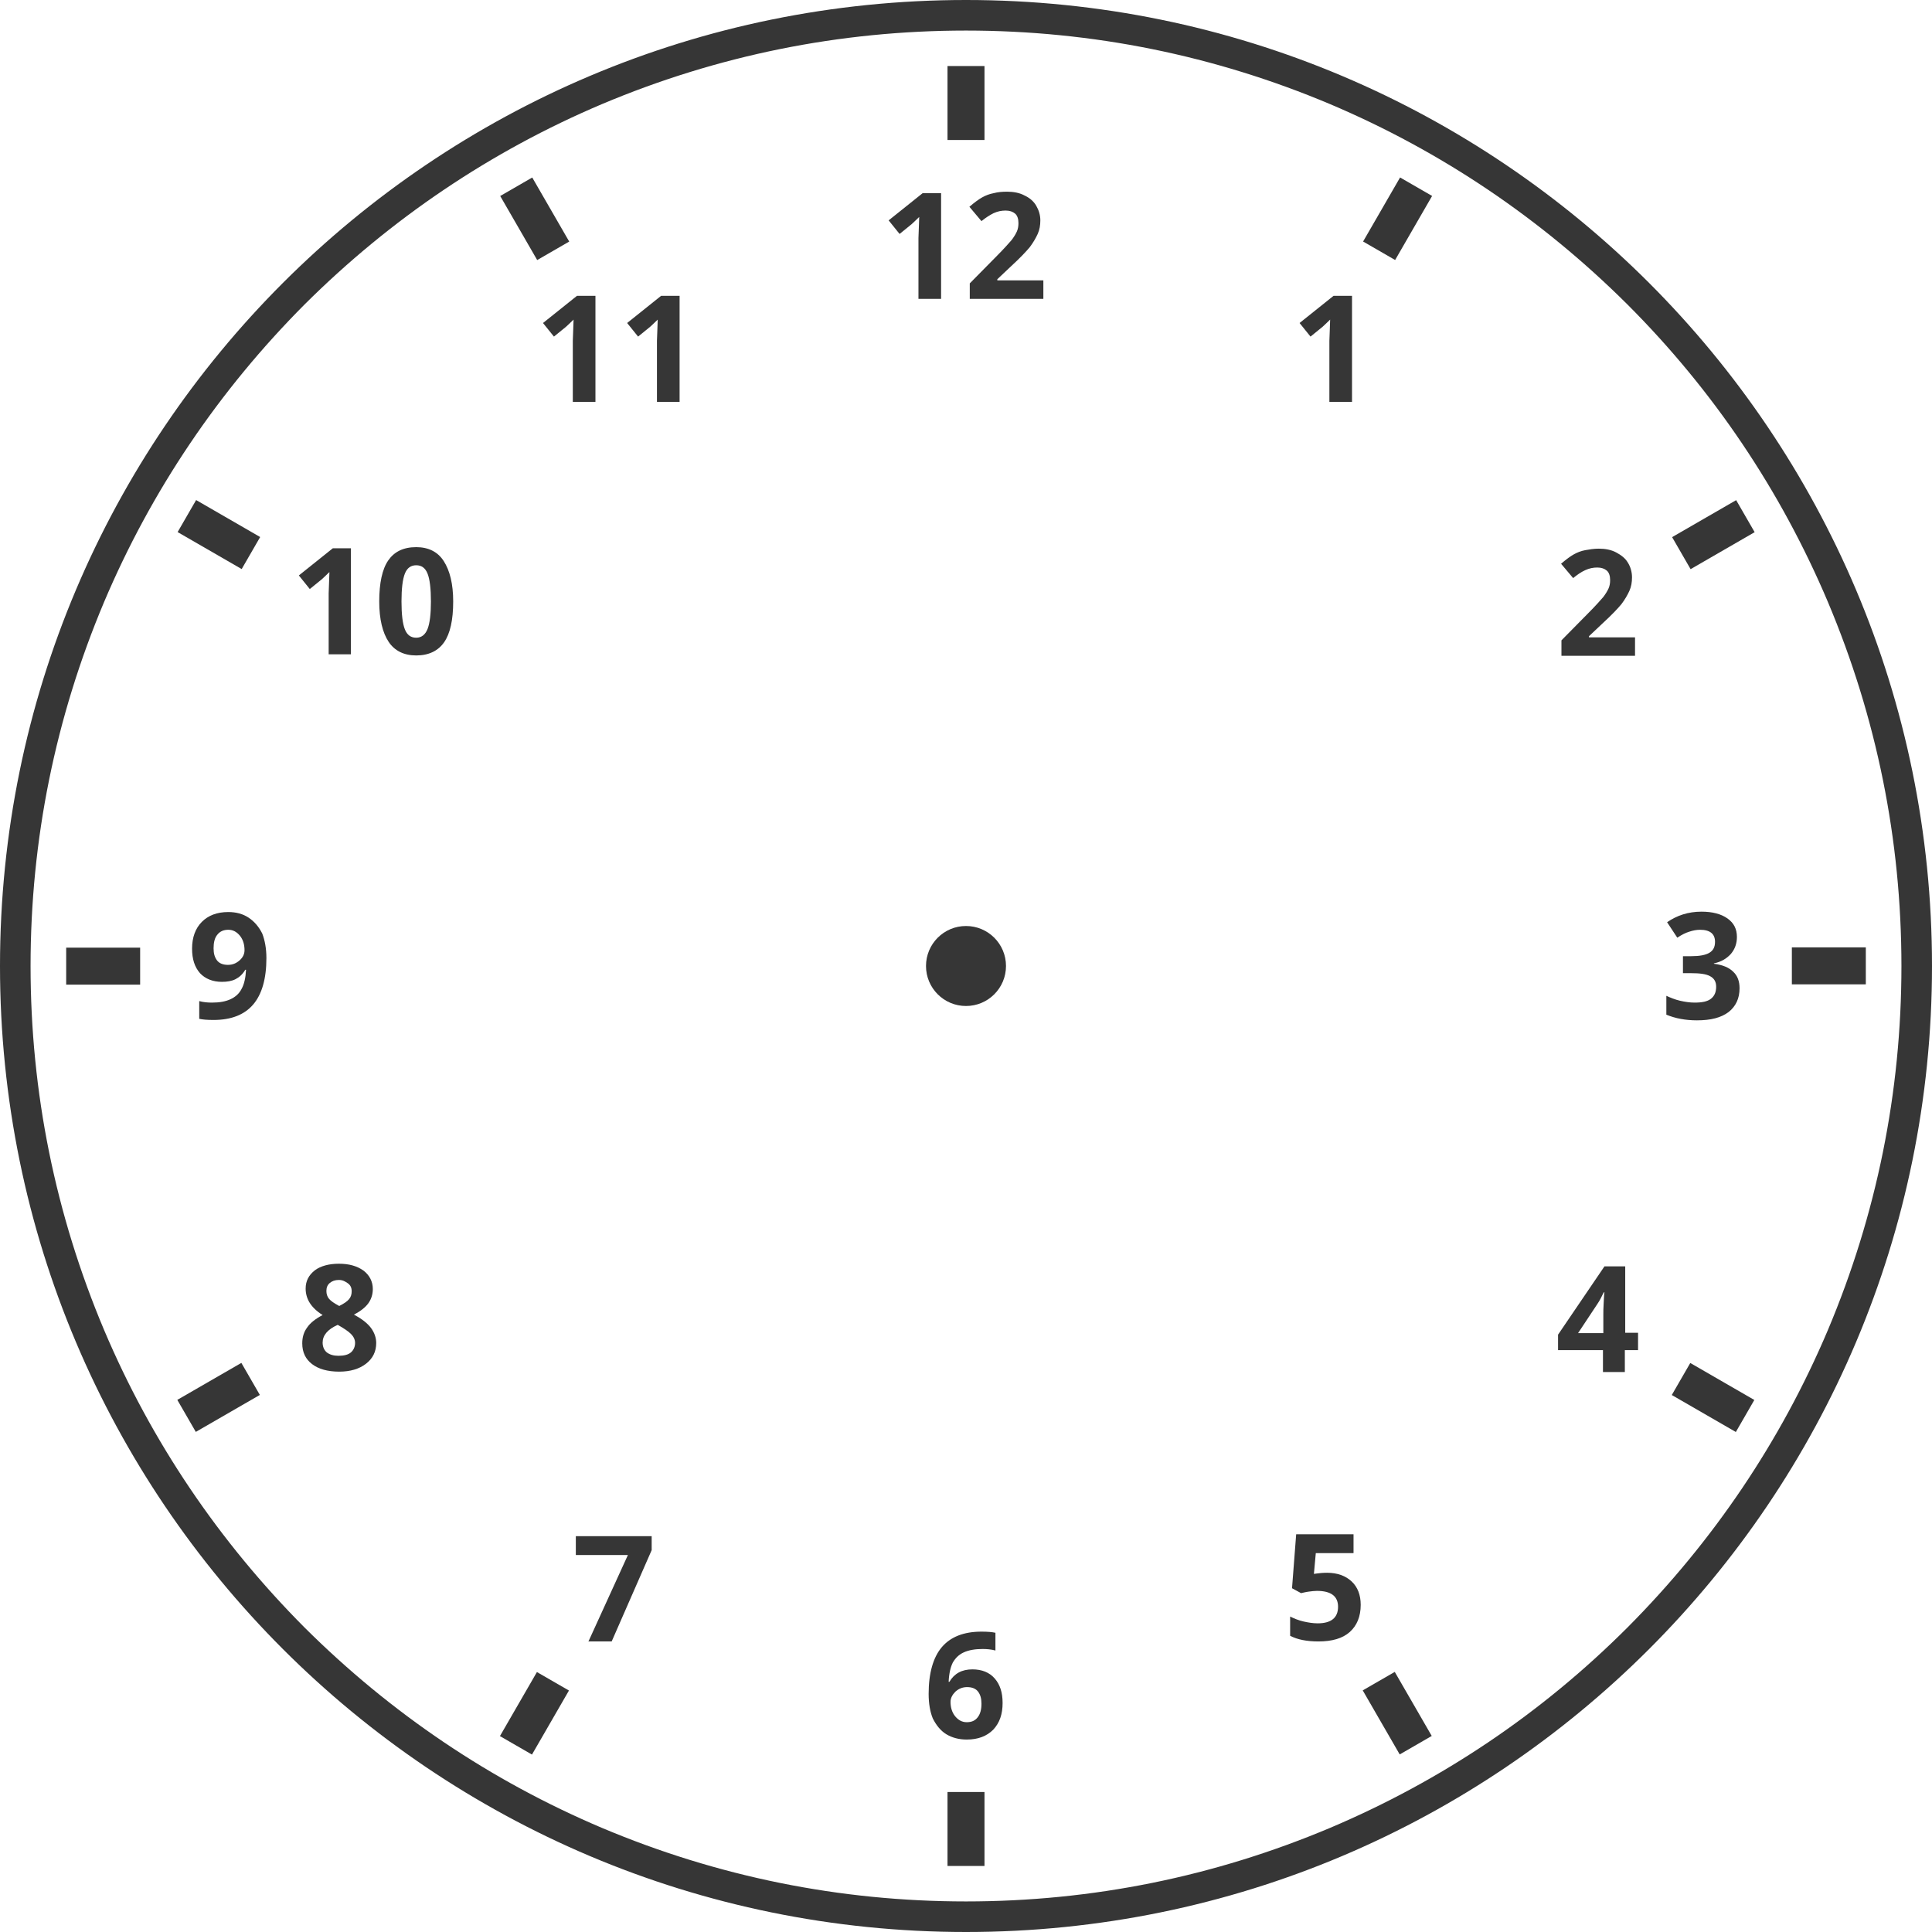
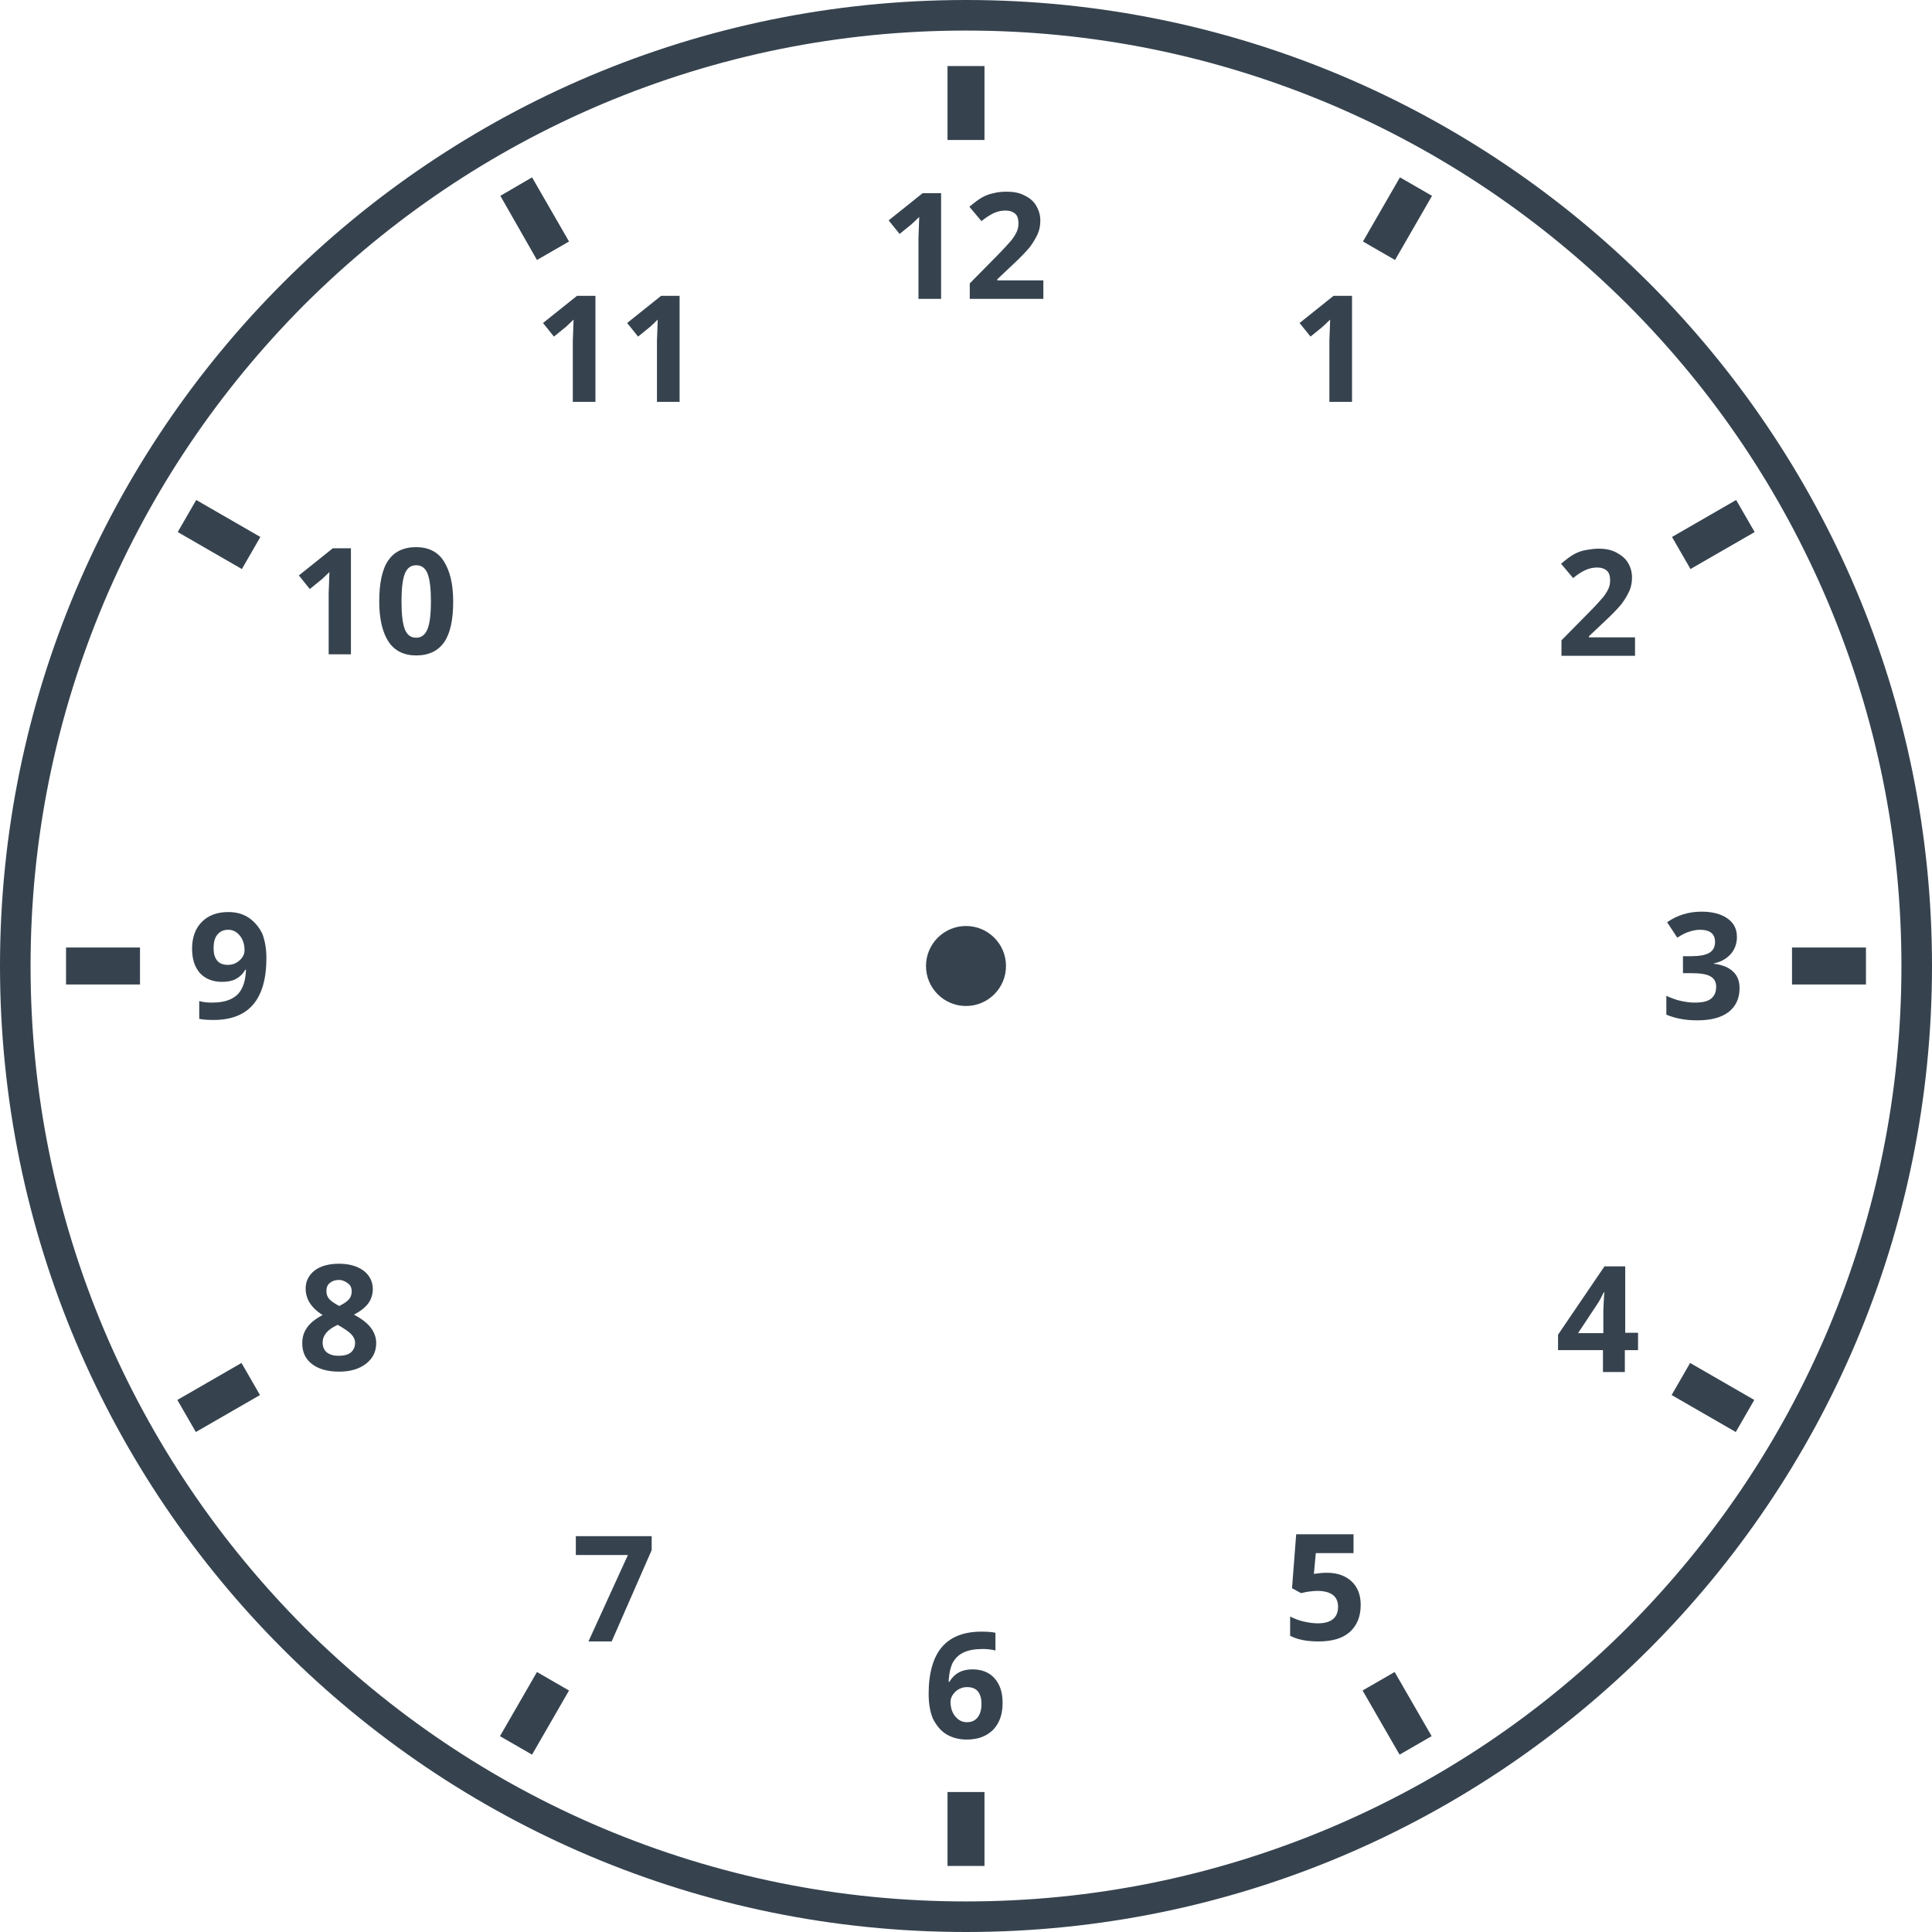
<svg xmlns="http://www.w3.org/2000/svg" version="1.1" id="icon" x="0" y="0" viewBox="0 0 512 512" xml:space="preserve">
-   <style type="text/css">.st0{fill:#363636}</style>
+   <style type="text/css">.st0{fill:#36434f}</style>
  <circle class="st0" cx="256" cy="256" r="10.6" />
  <path class="st0" d="M256 8.1c33.5 0 65.9 6.6 96.5 19.5 29.5 12.5 56 30.4 78.8 53.1 22.8 22.8 40.6 49.3 53.1 78.8 12.9 30.6 19.5 63 19.5 96.5s-6.6 65.9-19.5 96.5c-12.5 29.5-30.4 56-53.1 78.8-22.8 22.8-49.3 40.6-78.8 53.1-30.6 12.9-63 19.5-96.5 19.5s-65.9-6.6-96.5-19.5c-29.5-12.5-56-30.4-78.8-53.1C58 408.5 40.1 382 27.6 352.5c-12.9-30.6-19.5-63-19.5-96.5s6.6-65.9 19.5-96.5c12.5-29.5 30.4-56 53.1-78.8C103.5 58 130 40.1 159.5 27.6c30.6-12.9 63-19.5 96.5-19.5m0-8.1C114.6 0 0 114.6 0 256s114.6 256 256 256 256-114.6 256-256S397.4 0 256 0z" />
-   <path class="st0" d="M251.1 17.5h9.8v19.6h-9.8zm0 457.4h9.8v19.6h-9.8z" />
-   <path transform="rotate(-90 27.339 256)" class="st0" d="M22.4 246.2h9.8v19.6h-9.8z" />
-   <path transform="rotate(-90 484.661 256)" class="st0" d="M479.8 246.2h9.8v19.6h-9.8z" />
-   <path transform="rotate(-60 57.973 141.673)" class="st0" d="M53.1 131.9h9.8v19.6h-9.8z" />
-   <path transform="rotate(-60 454.032 370.344)" class="st0" d="M449.1 360.5h9.8v19.6h-9.8z" />
-   <path transform="rotate(-150 141.673 454.032)" class="st0" d="M136.8 444.2h9.8v19.6h-9.8z" />
-   <path transform="rotate(-150 370.335 57.973)" class="st0" d="M365.4 48.2h9.8v19.6h-9.8z" />
-   <path transform="rotate(-30 141.665 57.98)" class="st0" d="M136.8 48.2h9.8v19.6h-9.8z" />
-   <path transform="rotate(-30 370.304 454.038)" class="st0" d="M365.4 444.2h9.8v19.6h-9.8z" />
-   <path transform="rotate(-120 57.97 370.334)" class="st0" d="M53.1 360.5h9.8v19.6h-9.8z" />
-   <path transform="rotate(-120 454.028 141.676)" class="st0" d="M449.1 131.9h9.8v19.6h-9.8z" />
-   <path class="st0" d="M460.3 248.3c0 1.7-.5 3.2-1.6 4.5-1.1 1.2-2.5 2.1-4.5 2.5v.1c2.3.3 4 1 5.1 2.1 1.2 1.1 1.7 2.6 1.7 4.4 0 2.7-1 4.8-2.9 6.3-2 1.5-4.7 2.2-8.4 2.2-3 0-5.7-.5-8.1-1.5v-5c1.1.5 2.3 1 3.6 1.3 1.3.3 2.6.5 3.9.5 2 0 3.4-.3 4.3-1s1.4-1.7 1.4-3.2c0-1.3-.5-2.2-1.6-2.8s-2.8-.8-5.1-.8H446v-4.5h2.2c2.2 0 3.8-.3 4.8-.9 1-.6 1.5-1.5 1.5-2.9 0-2.1-1.3-3.2-4-3.2-.9 0-1.9.2-2.8.5-1 .3-2 .8-3.2 1.6l-2.7-4.1c2.6-1.8 5.6-2.8 9.1-2.8 2.9 0 5.2.6 6.9 1.8 1.7 1.2 2.5 2.8 2.5 4.9zM358.2 106.5h-5.9V90.3l.1-2.7.1-2.9c-1 1-1.7 1.6-2 1.9l-3.2 2.6-2.9-3.6 9-7.2h4.9v28.1zM155.9 435.1l10.5-23h-13.8v-5h20.1v3.7L162.1 435h-6.2zm277.4-261.3h-19.5v-4.1l7-7.1c2.1-2.1 3.4-3.6 4.1-4.4.6-.8 1.1-1.6 1.4-2.3.3-.7.4-1.4.4-2.2 0-1.1-.3-2-.9-2.5-.6-.5-1.4-.8-2.5-.8s-2.1.2-3.2.7-2.1 1.2-3.2 2.1l-3.2-3.8c1.4-1.2 2.5-2 3.4-2.5.9-.5 1.9-.9 3-1.1s2.3-.4 3.6-.4c1.7 0 3.3.3 4.6 1s2.4 1.5 3.1 2.7c.7 1.1 1.1 2.5 1.1 3.9 0 1.3-.2 2.5-.7 3.6-.5 1.1-1.2 2.3-2.1 3.5-1 1.2-2.6 2.9-5 5.1l-3.6 3.4v.3h12.2v4.9zM89.8 334.9c2.7 0 4.8.6 6.5 1.8 1.6 1.2 2.5 2.9 2.5 4.9 0 1.4-.4 2.7-1.2 3.8-.8 1.1-2.1 2.1-3.8 3 2.1 1.1 3.6 2.3 4.5 3.5.9 1.2 1.4 2.6 1.4 4 0 2.3-.9 4.1-2.7 5.5-1.8 1.4-4.2 2.1-7.1 2.1-3.1 0-5.5-.7-7.2-2-1.7-1.3-2.6-3.1-2.6-5.5 0-1.6.4-3 1.3-4.2.8-1.2 2.2-2.3 4.1-3.3-1.6-1-2.7-2.1-3.4-3.2-.7-1.1-1.1-2.4-1.1-3.8 0-2 .8-3.6 2.5-4.9 1.5-1.1 3.7-1.7 6.3-1.7zm-4.3 20.9c0 1.1.4 2 1.1 2.6.8.6 1.8.9 3.1.9 1.5 0 2.6-.3 3.3-.9.7-.6 1.1-1.5 1.1-2.5 0-.9-.4-1.7-1.1-2.4s-1.9-1.5-3.5-2.4c-2.7 1.2-4 2.8-4 4.7zm4.3-16.6c-1 0-1.8.3-2.4.8s-.9 1.2-.9 2.1c0 .8.2 1.5.7 2.1.5.6 1.4 1.2 2.7 1.9 1.2-.6 2.1-1.2 2.6-1.8.5-.6.7-1.3.7-2.1 0-.9-.3-1.6-1-2.1s-1.4-.9-2.4-.9zm-19.2-85.3c0 5.5-1.2 9.6-3.5 12.3-2.3 2.7-5.8 4.1-10.5 4.1-1.7 0-2.9-.1-3.8-.3v-4.7c1.1.3 2.2.4 3.4.4 2 0 3.6-.3 4.9-.9s2.3-1.5 2.9-2.7c.7-1.2 1.1-3 1.2-5.1H65c-.7 1.2-1.6 2-2.6 2.5s-2.2.7-3.6.7c-2.4 0-4.4-.8-5.8-2.3-1.4-1.6-2.1-3.7-2.1-6.5 0-3 .9-5.4 2.6-7.1 1.7-1.7 4-2.6 7-2.6 2.1 0 3.9.5 5.4 1.5s2.7 2.4 3.6 4.2c.7 1.8 1.1 4 1.1 6.5zm-10.1-7.5c-1.2 0-2.2.4-2.9 1.3-.7.8-1 2.1-1 3.6 0 1.4.3 2.4.9 3.2.6.8 1.6 1.2 2.9 1.2 1.2 0 2.2-.4 3.1-1.2.9-.8 1.3-1.7 1.3-2.7 0-1.5-.4-2.8-1.2-3.8-.9-1.1-1.9-1.6-3.1-1.6zM434 357.8h-3.4v5.8h-5.8v-5.8h-11.9v-4.1l12.3-18.1h5.5v17.6h3.4v4.6zm-9.1-4.6v-4.7c0-.8 0-1.9.1-3.4s.1-2.4.2-2.6h-.2c-.5 1-1 2.1-1.7 3.1l-5.1 7.7h6.7zM93 173.4h-5.9v-16.2l.1-2.7.1-2.9c-1 1-1.7 1.6-2 1.9l-3.2 2.6-2.9-3.6 9-7.2H93v28.1zm27.1-14c0 4.9-.8 8.5-2.4 10.8s-4.1 3.5-7.4 3.5c-3.2 0-5.7-1.2-7.3-3.6-1.6-2.4-2.5-6-2.5-10.7 0-4.9.8-8.6 2.4-10.9s4-3.5 7.4-3.5c3.2 0 5.7 1.2 7.3 3.7s2.5 6 2.5 10.7zm-13.7 0c0 3.4.3 5.9.9 7.4.6 1.5 1.6 2.2 3 2.2s2.4-.8 3-2.3.9-4 .9-7.3c0-3.4-.3-5.9-.9-7.4-.6-1.5-1.6-2.2-3-2.2s-2.4.7-3 2.2c-.6 1.5-.9 4-.9 7.4zm245.3 257.4c2.7 0 4.9.8 6.5 2.3s2.4 3.6 2.4 6.2c0 3.1-1 5.5-2.9 7.2-1.9 1.7-4.7 2.5-8.3 2.5-3.1 0-5.6-.5-7.5-1.5v-5.1c1 .5 2.2 1 3.5 1.3 1.3.3 2.6.5 3.8.5 3.6 0 5.4-1.5 5.4-4.4 0-2.8-1.9-4.2-5.6-4.2-.7 0-1.4.1-2.2.2-.8.1-1.5.3-2 .4l-2.4-1.3 1.1-14.3h15.2v5h-10l-.5 5.5.7-.1c.7-.1 1.7-.2 2.8-.2zm-194-310.3h-5.9V90.3l.1-2.7.1-2.9c-1 1-1.7 1.6-2 1.9l-3.2 2.6-2.9-3.6 9-7.2h4.9v28.1zm22.3 0h-5.9V90.3l.1-2.7.1-2.9c-1 1-1.7 1.6-2 1.9l-3.2 2.6-2.9-3.6 9-7.2h4.9v28.1zm66.1 342.4c0-5.5 1.2-9.7 3.5-12.4 2.3-2.7 5.8-4.1 10.5-4.1 1.6 0 2.8.1 3.7.3v4.7c-1.1-.3-2.3-.4-3.4-.4-2 0-3.7.3-5 .9s-2.2 1.5-2.9 2.7c-.6 1.2-1 2.9-1.1 5.1h.2c1.3-2.2 3.3-3.3 6.1-3.3 2.5 0 4.5.8 5.9 2.4s2.1 3.7 2.1 6.5c0 3-.8 5.3-2.5 7.1-1.7 1.7-4 2.6-7 2.6-2.1 0-3.9-.5-5.4-1.4s-2.7-2.4-3.6-4.2c-.7-1.7-1.1-3.9-1.1-6.5zm10.1 7.5c1.3 0 2.2-.4 2.9-1.3s1-2.1 1-3.6c0-1.4-.3-2.4-.9-3.2s-1.6-1.2-2.9-1.2c-1.2 0-2.2.4-3.1 1.2-.8.8-1.3 1.7-1.3 2.7 0 1.5.4 2.8 1.2 3.8.9 1.1 1.9 1.6 3.1 1.6zm-6.9-377.2h-5.9V63.1l.1-2.7.1-2.9c-1 1-1.7 1.6-2 1.9l-3.2 2.6-2.9-3.6 9-7.2h4.9v28zm27.3 0H257v-4.1l7-7.1c2.1-2.1 3.4-3.6 4.1-4.4.6-.8 1.1-1.6 1.4-2.3.3-.7.4-1.4.4-2.2 0-1.1-.3-2-.9-2.5-.6-.5-1.4-.8-2.5-.8s-2.1.2-3.2.7c-1 .5-2.1 1.2-3.2 2.1l-3.2-3.8c1.4-1.2 2.5-2 3.4-2.5.9-.5 1.9-.9 3-1.1 1.1-.3 2.3-.4 3.6-.4 1.7 0 3.3.3 4.6 1 1.3.6 2.4 1.5 3.1 2.7s1.1 2.5 1.1 3.9c0 1.3-.2 2.5-.7 3.6-.5 1.1-1.2 2.3-2.1 3.5-1 1.2-2.6 2.9-5 5.1l-3.6 3.4v.3h12.2v4.9z" />
+   <path class="st0" d="M251.1 17.5h9.8v19.6h-9.8V17.5zm0 457.4h9.8v19.6h-9.8v-19.6zm-233.6-214v-9.8h19.6v9.8H17.5zm457.4 0v-9.8h19.6v9.8h-19.6zM47.1 141l4.9-8.5 17 9.8-4.9 8.5-17-9.8zM443 369.7l4.9-8.5 17 9.8-4.9 8.5-17-9.8zM141 465l-8.5-4.9 9.8-17 8.5 4.9-9.8 17zM369.7 68.9l-8.5-4.9 9.8-17 8.5 4.9-9.8 17zm-237.1-17L141 47l9.8 17-8.5 4.9-9.7-17zM361.1 448l8.5-4.9 9.8 17-8.5 4.9-9.8-17zM51.9 379.5L47 371l17-9.8 4.9 8.5-17 9.8zM448 150.8l-4.9-8.5 17-9.8 4.9 8.5-17 9.8zm12.3 97.5c0 1.7-.5 3.2-1.6 4.5-1.1 1.2-2.5 2.1-4.5 2.5v.1c2.3.3 4 1 5.1 2.1 1.2 1.1 1.7 2.6 1.7 4.4 0 2.7-1 4.8-2.9 6.3-2 1.5-4.7 2.2-8.4 2.2-3 0-5.7-.5-8.1-1.5v-5c1.1.5 2.3 1 3.6 1.3 1.3.3 2.6.5 3.9.5 2 0 3.4-.3 4.3-1s1.4-1.7 1.4-3.2c0-1.3-.5-2.2-1.6-2.8s-2.8-.8-5.1-.8H446v-4.5h2.2c2.2 0 3.8-.3 4.8-.9 1-.6 1.5-1.5 1.5-2.9 0-2.1-1.3-3.2-4-3.2-.9 0-1.9.2-2.8.5-1 .3-2 .8-3.2 1.6l-2.7-4.1c2.6-1.8 5.6-2.8 9.1-2.8 2.9 0 5.2.6 6.9 1.8 1.7 1.2 2.5 2.8 2.5 4.9zM358.2 106.5h-5.9V90.3l.1-2.7.1-2.9c-1 1-1.7 1.6-2 1.9l-3.2 2.6-2.9-3.6 9-7.2h4.9v28.1h-.1zM155.9 435.1l10.5-23h-13.8v-5h20.1v3.7L162.1 435h-6.2v.1zm277.4-261.3h-19.5v-4.1l7-7.1c2.1-2.1 3.4-3.6 4.1-4.4.6-.8 1.1-1.6 1.4-2.3s.4-1.4.4-2.2c0-1.1-.3-2-.9-2.5s-1.4-.8-2.5-.8-2.1.2-3.2.7-2.1 1.2-3.2 2.1l-3.2-3.8c1.4-1.2 2.5-2 3.4-2.5s1.9-.9 3-1.1 2.3-.4 3.6-.4c1.7 0 3.3.3 4.6 1s2.4 1.5 3.1 2.7c.7 1.1 1.1 2.5 1.1 3.9 0 1.3-.2 2.5-.7 3.6s-1.2 2.3-2.1 3.5c-1 1.2-2.6 2.9-5 5.1l-3.6 3.4v.3h12.2v4.9zM89.8 334.9c2.7 0 4.8.6 6.5 1.8 1.6 1.2 2.5 2.9 2.5 4.9 0 1.4-.4 2.7-1.2 3.8-.8 1.1-2.1 2.1-3.8 3 2.1 1.1 3.6 2.3 4.5 3.5s1.4 2.6 1.4 4c0 2.3-.9 4.1-2.7 5.5-1.8 1.4-4.2 2.1-7.1 2.1-3.1 0-5.5-.7-7.2-2s-2.6-3.1-2.6-5.5c0-1.6.4-3 1.3-4.2.8-1.2 2.2-2.3 4.1-3.3-1.6-1-2.7-2.1-3.4-3.2-.7-1.1-1.1-2.4-1.1-3.8 0-2 .8-3.6 2.5-4.9 1.5-1.1 3.7-1.7 6.3-1.7zm-4.3 20.9c0 1.1.4 2 1.1 2.6.8.6 1.8.9 3.1.9 1.5 0 2.6-.3 3.3-.9.7-.6 1.1-1.5 1.1-2.5 0-.9-.4-1.7-1.1-2.4s-1.9-1.5-3.5-2.4c-2.7 1.2-4 2.8-4 4.7zm4.3-16.6c-1 0-1.8.3-2.4.8s-.9 1.2-.9 2.1c0 .8.2 1.5.7 2.1s1.4 1.2 2.7 1.9c1.2-.6 2.1-1.2 2.6-1.8.5-.6.7-1.3.7-2.1 0-.9-.3-1.6-1-2.1s-1.4-.9-2.4-.9zm-19.2-85.3c0 5.5-1.2 9.6-3.5 12.3s-5.8 4.1-10.5 4.1c-1.7 0-2.9-.1-3.8-.3v-4.7c1.1.3 2.2.4 3.4.4 2 0 3.6-.3 4.9-.9s2.3-1.5 2.9-2.7c.7-1.2 1.1-3 1.2-5.1H65c-.7 1.2-1.6 2-2.6 2.5s-2.2.7-3.6.7c-2.4 0-4.4-.8-5.8-2.3-1.4-1.6-2.1-3.7-2.1-6.5 0-3 .9-5.4 2.6-7.1 1.7-1.7 4-2.6 7-2.6 2.1 0 3.9.5 5.4 1.5s2.7 2.4 3.6 4.2c.7 1.8 1.1 4 1.1 6.5zm-10.1-7.5c-1.2 0-2.2.4-2.9 1.3-.7.8-1 2.1-1 3.6 0 1.4.3 2.4.9 3.2.6.8 1.6 1.2 2.9 1.2 1.2 0 2.2-.4 3.1-1.2.9-.8 1.3-1.7 1.3-2.7 0-1.5-.4-2.8-1.2-3.8-.9-1.1-1.9-1.6-3.1-1.6zM434 357.8h-3.4v5.8h-5.8v-5.8h-11.9v-4.1l12.3-18.1h5.5v17.6h3.4v4.6h-.1zm-9.1-4.6v-4.7c0-.8 0-1.9.1-3.4s.1-2.4.2-2.6h-.2c-.5 1-1 2.1-1.7 3.1l-5.1 7.7h6.7v-.1zM93 173.4h-5.9v-16.2l.1-2.7.1-2.9c-1 1-1.7 1.6-2 1.9l-3.2 2.6-2.9-3.6 9-7.2H93v28.1zm27.1-14c0 4.9-.8 8.5-2.4 10.8s-4.1 3.5-7.4 3.5c-3.2 0-5.7-1.2-7.3-3.6-1.6-2.4-2.5-6-2.5-10.7 0-4.9.8-8.6 2.4-10.9s4-3.5 7.4-3.5c3.2 0 5.7 1.2 7.3 3.7s2.5 6 2.5 10.7zm-13.7 0c0 3.4.3 5.9.9 7.4s1.6 2.2 3 2.2 2.4-.8 3-2.3.9-4 .9-7.3c0-3.4-.3-5.9-.9-7.4s-1.6-2.2-3-2.2-2.4.7-3 2.2-.9 4-.9 7.4zm245.3 257.4c2.7 0 4.9.8 6.5 2.3s2.4 3.6 2.4 6.2c0 3.1-1 5.5-2.9 7.2s-4.7 2.5-8.3 2.5c-3.1 0-5.6-.5-7.5-1.5v-5.1c1 .5 2.2 1 3.5 1.3s2.6.5 3.8.5c3.6 0 5.4-1.5 5.4-4.4 0-2.8-1.9-4.2-5.6-4.2-.7 0-1.4.1-2.2.2-.8.1-1.5.3-2 .4l-2.4-1.3 1.1-14.3h15.2v5h-10l-.5 5.5.7-.1c.7-.1 1.7-.2 2.8-.2zm-194-310.3h-5.9V90.3l.1-2.7.1-2.9c-1 1-1.7 1.6-2 1.9l-3.2 2.6-2.9-3.6 9-7.2h4.9v28.1h-.1zm22.3 0h-5.9V90.3l.1-2.7.1-2.9c-1 1-1.7 1.6-2 1.9l-3.2 2.6-2.9-3.6 9-7.2h4.9v28.1h-.1zm66.1 342.4c0-5.5 1.2-9.7 3.5-12.4 2.3-2.7 5.8-4.1 10.5-4.1 1.6 0 2.8.1 3.7.3v4.7c-1.1-.3-2.3-.4-3.4-.4-2 0-3.7.3-5 .9s-2.2 1.5-2.9 2.7c-.6 1.2-1 2.9-1.1 5.1h.2c1.3-2.2 3.3-3.3 6.1-3.3 2.5 0 4.5.8 5.9 2.4s2.1 3.7 2.1 6.5c0 3-.8 5.3-2.5 7.1-1.7 1.7-4 2.6-7 2.6-2.1 0-3.9-.5-5.4-1.4s-2.7-2.4-3.6-4.2c-.7-1.7-1.1-3.9-1.1-6.5zm10.1 7.5c1.3 0 2.2-.4 2.9-1.3s1-2.1 1-3.6c0-1.4-.3-2.4-.9-3.2s-1.6-1.2-2.9-1.2c-1.2 0-2.2.4-3.1 1.2-.8.8-1.3 1.7-1.3 2.7 0 1.5.4 2.8 1.2 3.8.9 1.1 1.9 1.6 3.1 1.6zm-6.9-377.2h-5.9V63.1l.1-2.7.1-2.9c-1 1-1.7 1.6-2 1.9l-3.2 2.6-2.9-3.6 9-7.2h4.9v28h-.1zm27.3 0H257v-4.1l7-7.1c2.1-2.1 3.4-3.6 4.1-4.4.6-.8 1.1-1.6 1.4-2.3s.4-1.4.4-2.2c0-1.1-.3-2-.9-2.5s-1.4-.8-2.5-.8-2.1.2-3.2.7c-1 .5-2.1 1.2-3.2 2.1l-3.2-3.8c1.4-1.2 2.5-2 3.4-2.5s1.9-.9 3-1.1c1.1-.3 2.3-.4 3.6-.4 1.7 0 3.3.3 4.6 1 1.3.6 2.4 1.5 3.1 2.7s1.1 2.5 1.1 3.9c0 1.3-.2 2.5-.7 3.6s-1.2 2.3-2.1 3.5c-1 1.2-2.6 2.9-5 5.1l-3.6 3.4v.3h12.2v4.9h.1z" />
</svg>
